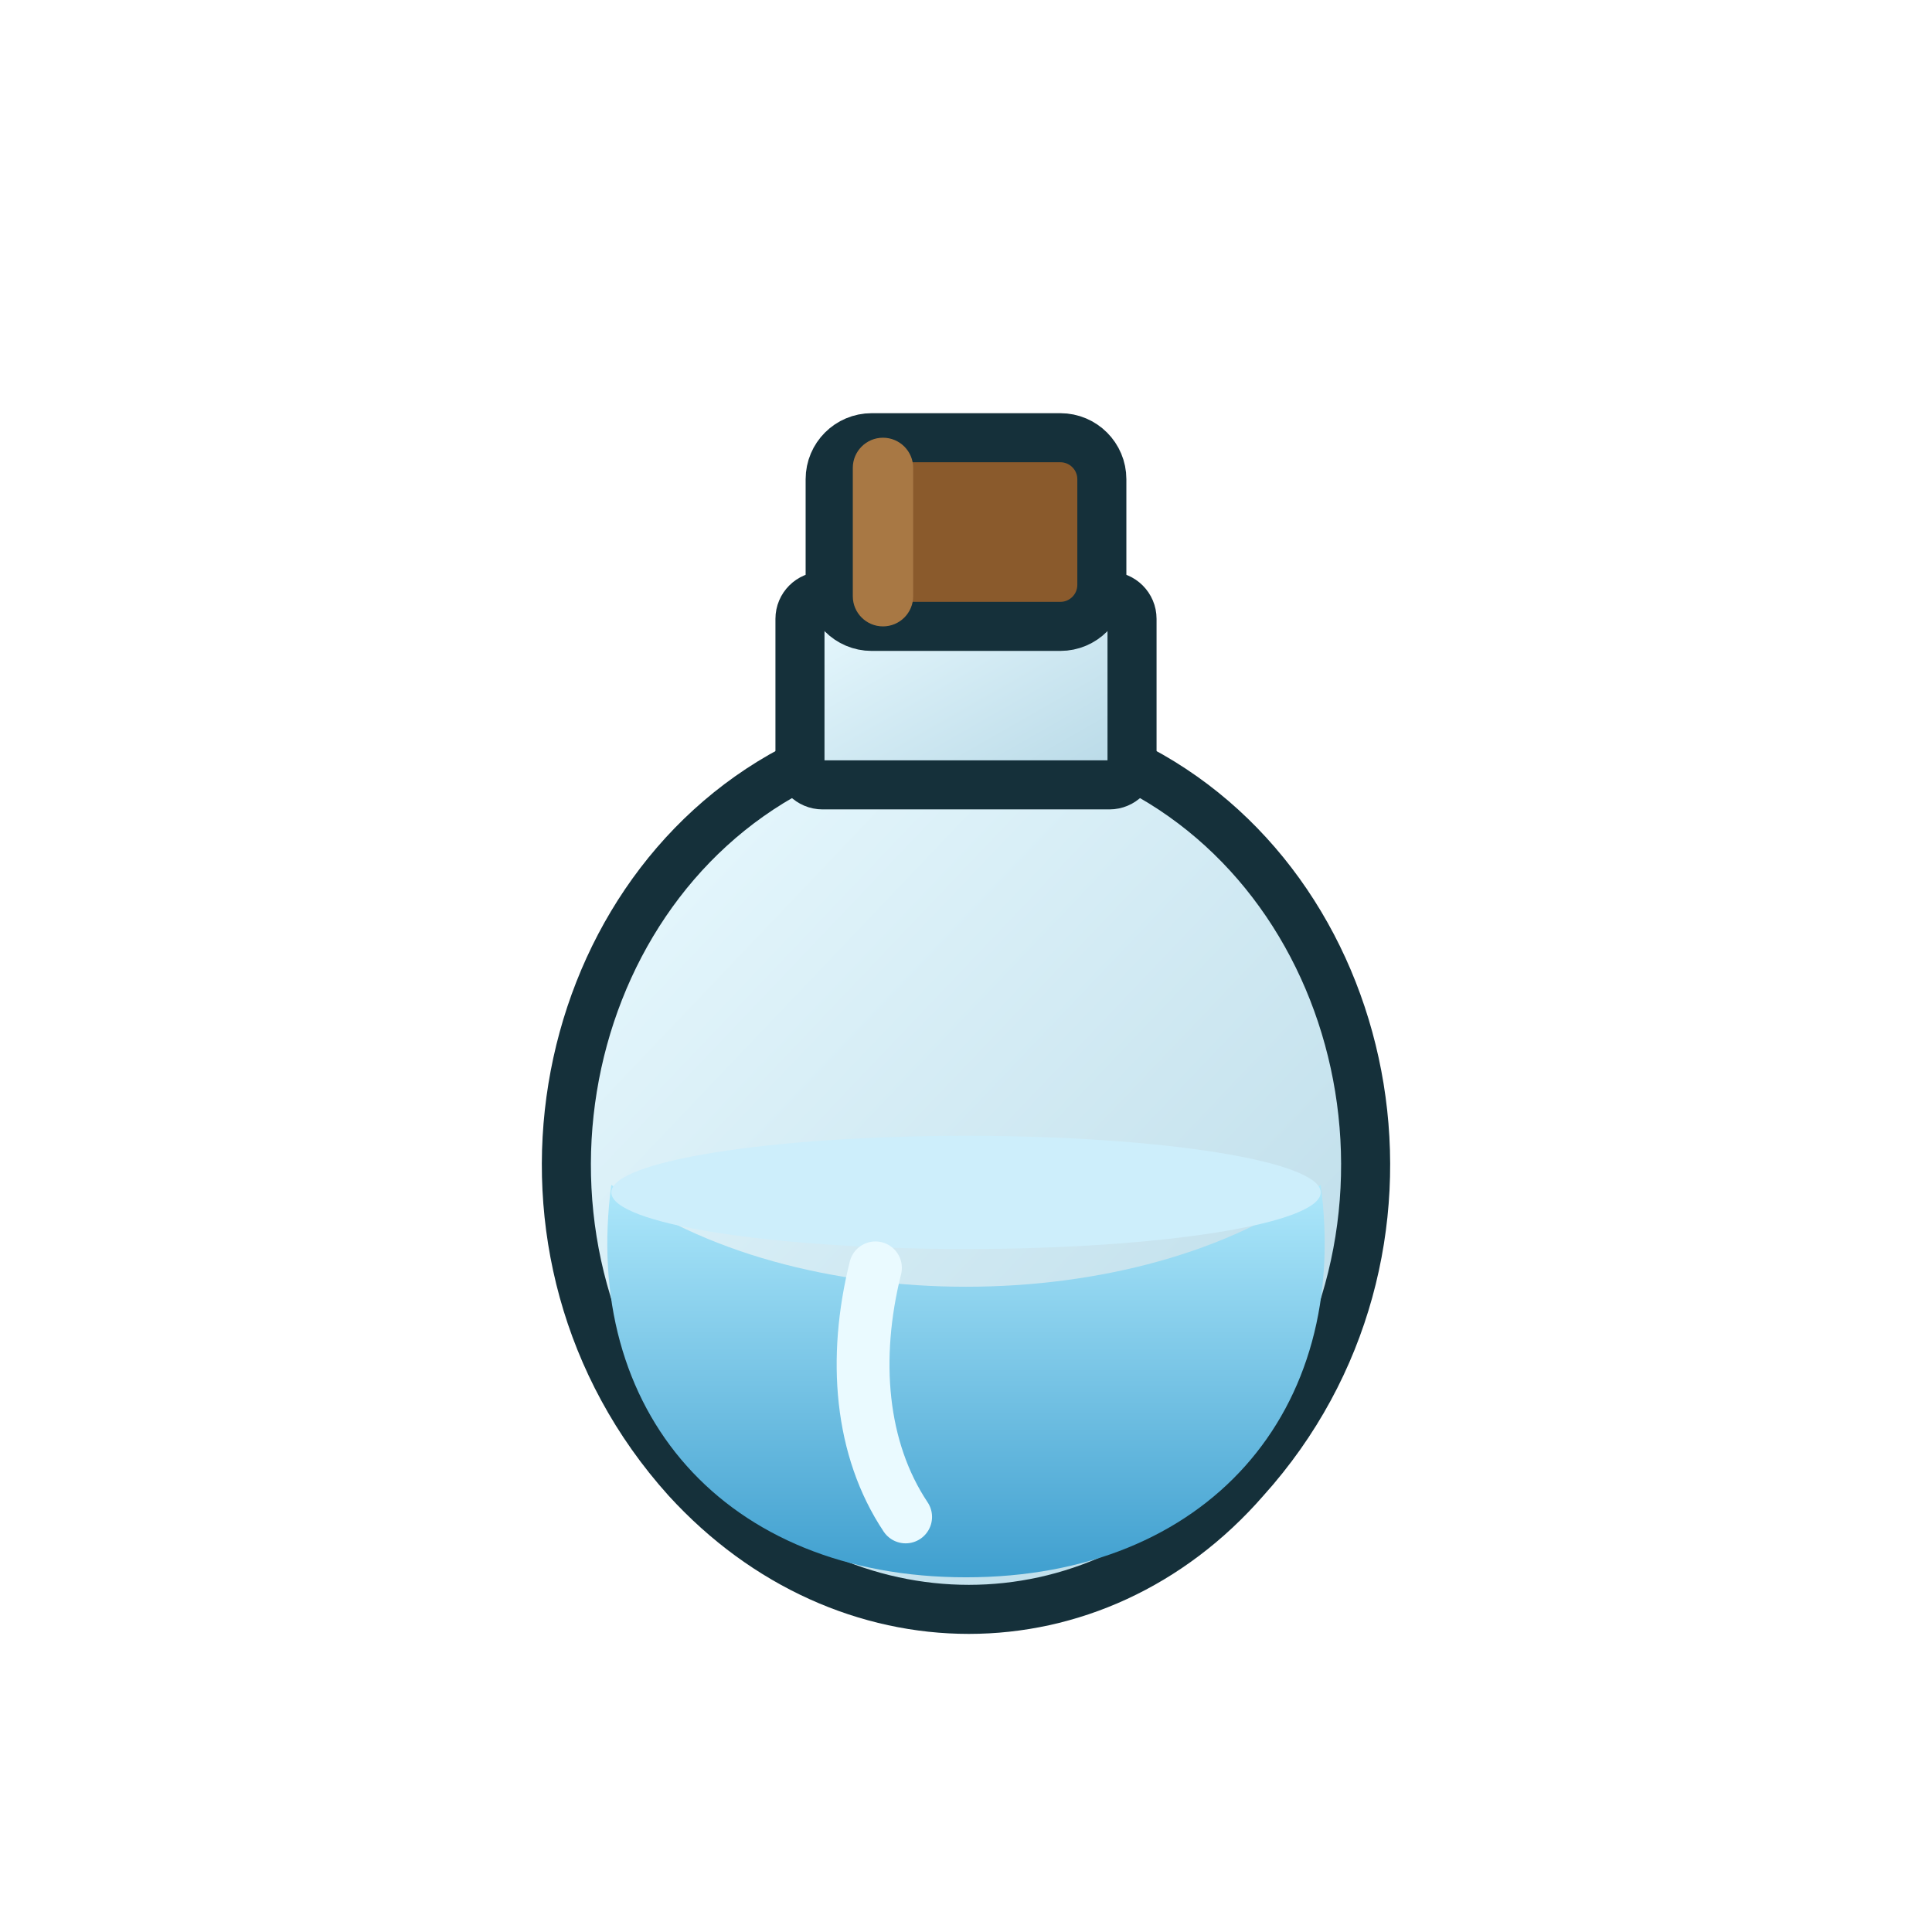
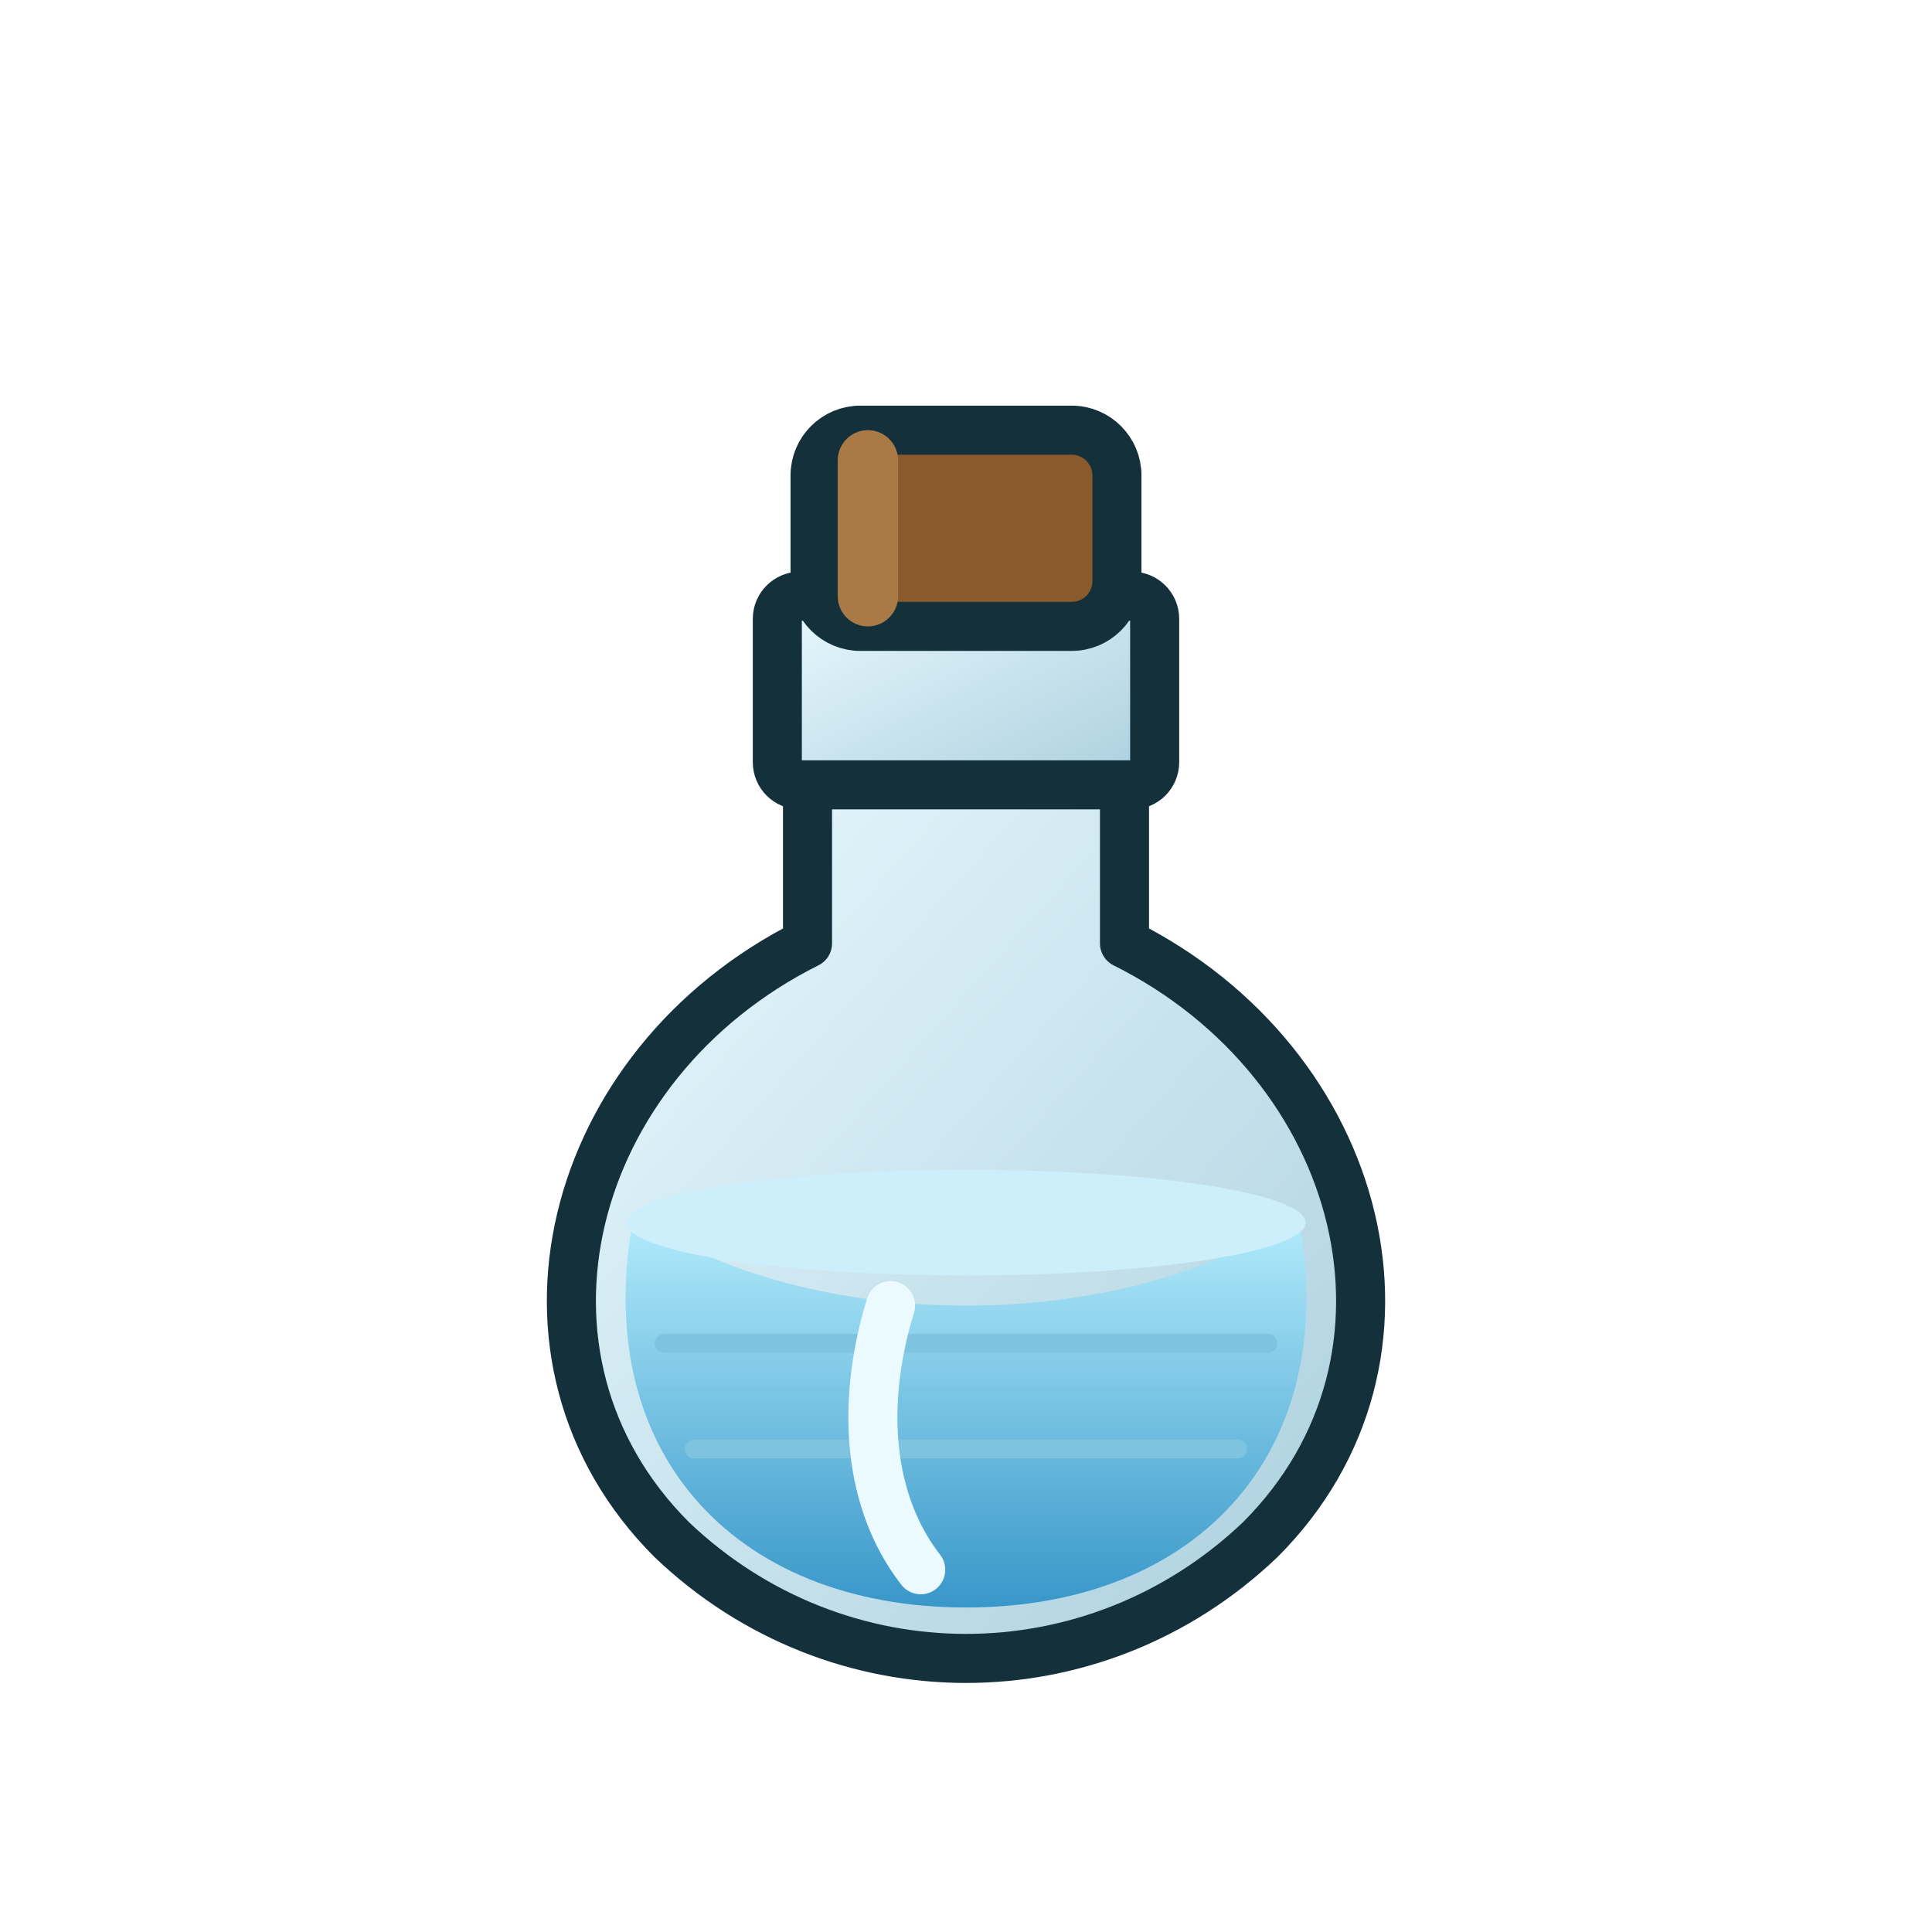
<svg xmlns="http://www.w3.org/2000/svg" viewBox="0 0 512 512">
  <defs>
    <linearGradient id="prayer_potion_glass" x1="0" y1="0" x2="1" y2="1">
      <stop offset="0" stop-color="#eafaff" />
-       <stop offset="1" stop-color="#b6d8e6" />
+       <stop offset="1" stop-color="#aacedd" />
    </linearGradient>
    <linearGradient id="prayer_potion_liquid" x1="0" y1="0" x2="0" y2="1">
-       <stop offset="0" stop-color="#aee8fb" />
-       <stop offset="1" stop-color="#3f9fcf" />
+       <stop offset="0" stop-color="#b3ecfc" />
+       <stop offset="1" stop-color="#3897c9" />
    </linearGradient>
  </defs>
-   <g stroke="#15303a" stroke-width="13" stroke-linejoin="round" stroke-linecap="round">
-     <path d="M210 204 C 146 238 128 332 182 392 C 224 438 290 438 330 392 C 384 332 366 238 302 204 Z" fill="url(#prayer_potion_glass)" />
-     <path d="M162 314 C 210 350 302 350 350 314 C 358 374 320 418 256 418 C 192 418 154 374 162 314 Z" fill="url(#prayer_potion_liquid)" stroke="none" />
-     <ellipse cx="256" cy="316" rx="94" ry="15" fill="#cdeefb" stroke="none" />
-     <rect x="212" y="158" width="88" height="50" rx="6" fill="url(#prayer_potion_glass)" />
-     <rect x="220" y="116" width="72" height="50" rx="11" fill="#8a5a2c" />
-     <rect x="226" y="116" width="16" height="50" rx="8" fill="#a87844" stroke="none" />
-     <path d="M232 336 C 226 360 228 384 240 402" fill="none" stroke="#eafaff" stroke-width="14" />
+   <g stroke="#14303a" stroke-width="13" stroke-linejoin="round" stroke-linecap="round">
+     <path d="M214 206 L214 250 C 150 282 130 360 178 408 C 222 450 290 450 334 408 C 382 360 362 282 298 250 L298 206 Z" fill="url(#prayer_potion_glass)" />
+     <path d="M168 322 C 214 354 298 354 344 322 C 356 384 318 426 256 426 C 194 426 156 384 168 322 Z" fill="url(#prayer_potion_liquid)" stroke="none" />
+     <ellipse cx="256" cy="324" rx="90" ry="14" fill="#cdeefb" stroke="none" />
+     <path d="M176 356 L336 356 M184 384 L328 384" stroke="#7ec3e0" stroke-width="5" fill="none" />
+     <rect x="206" y="158" width="100" height="50" rx="6" fill="url(#prayer_potion_glass)" />
+     <rect x="216" y="114" width="80" height="52" rx="12" fill="#8a5a2c" />
+     <rect x="222" y="114" width="16" height="52" rx="8" fill="#aa7a46" stroke="none" />
+     <path d="M236 346 C 228 372 230 398 244 416" fill="none" stroke="#eafaff" stroke-width="13" />
  </g>
</svg>
